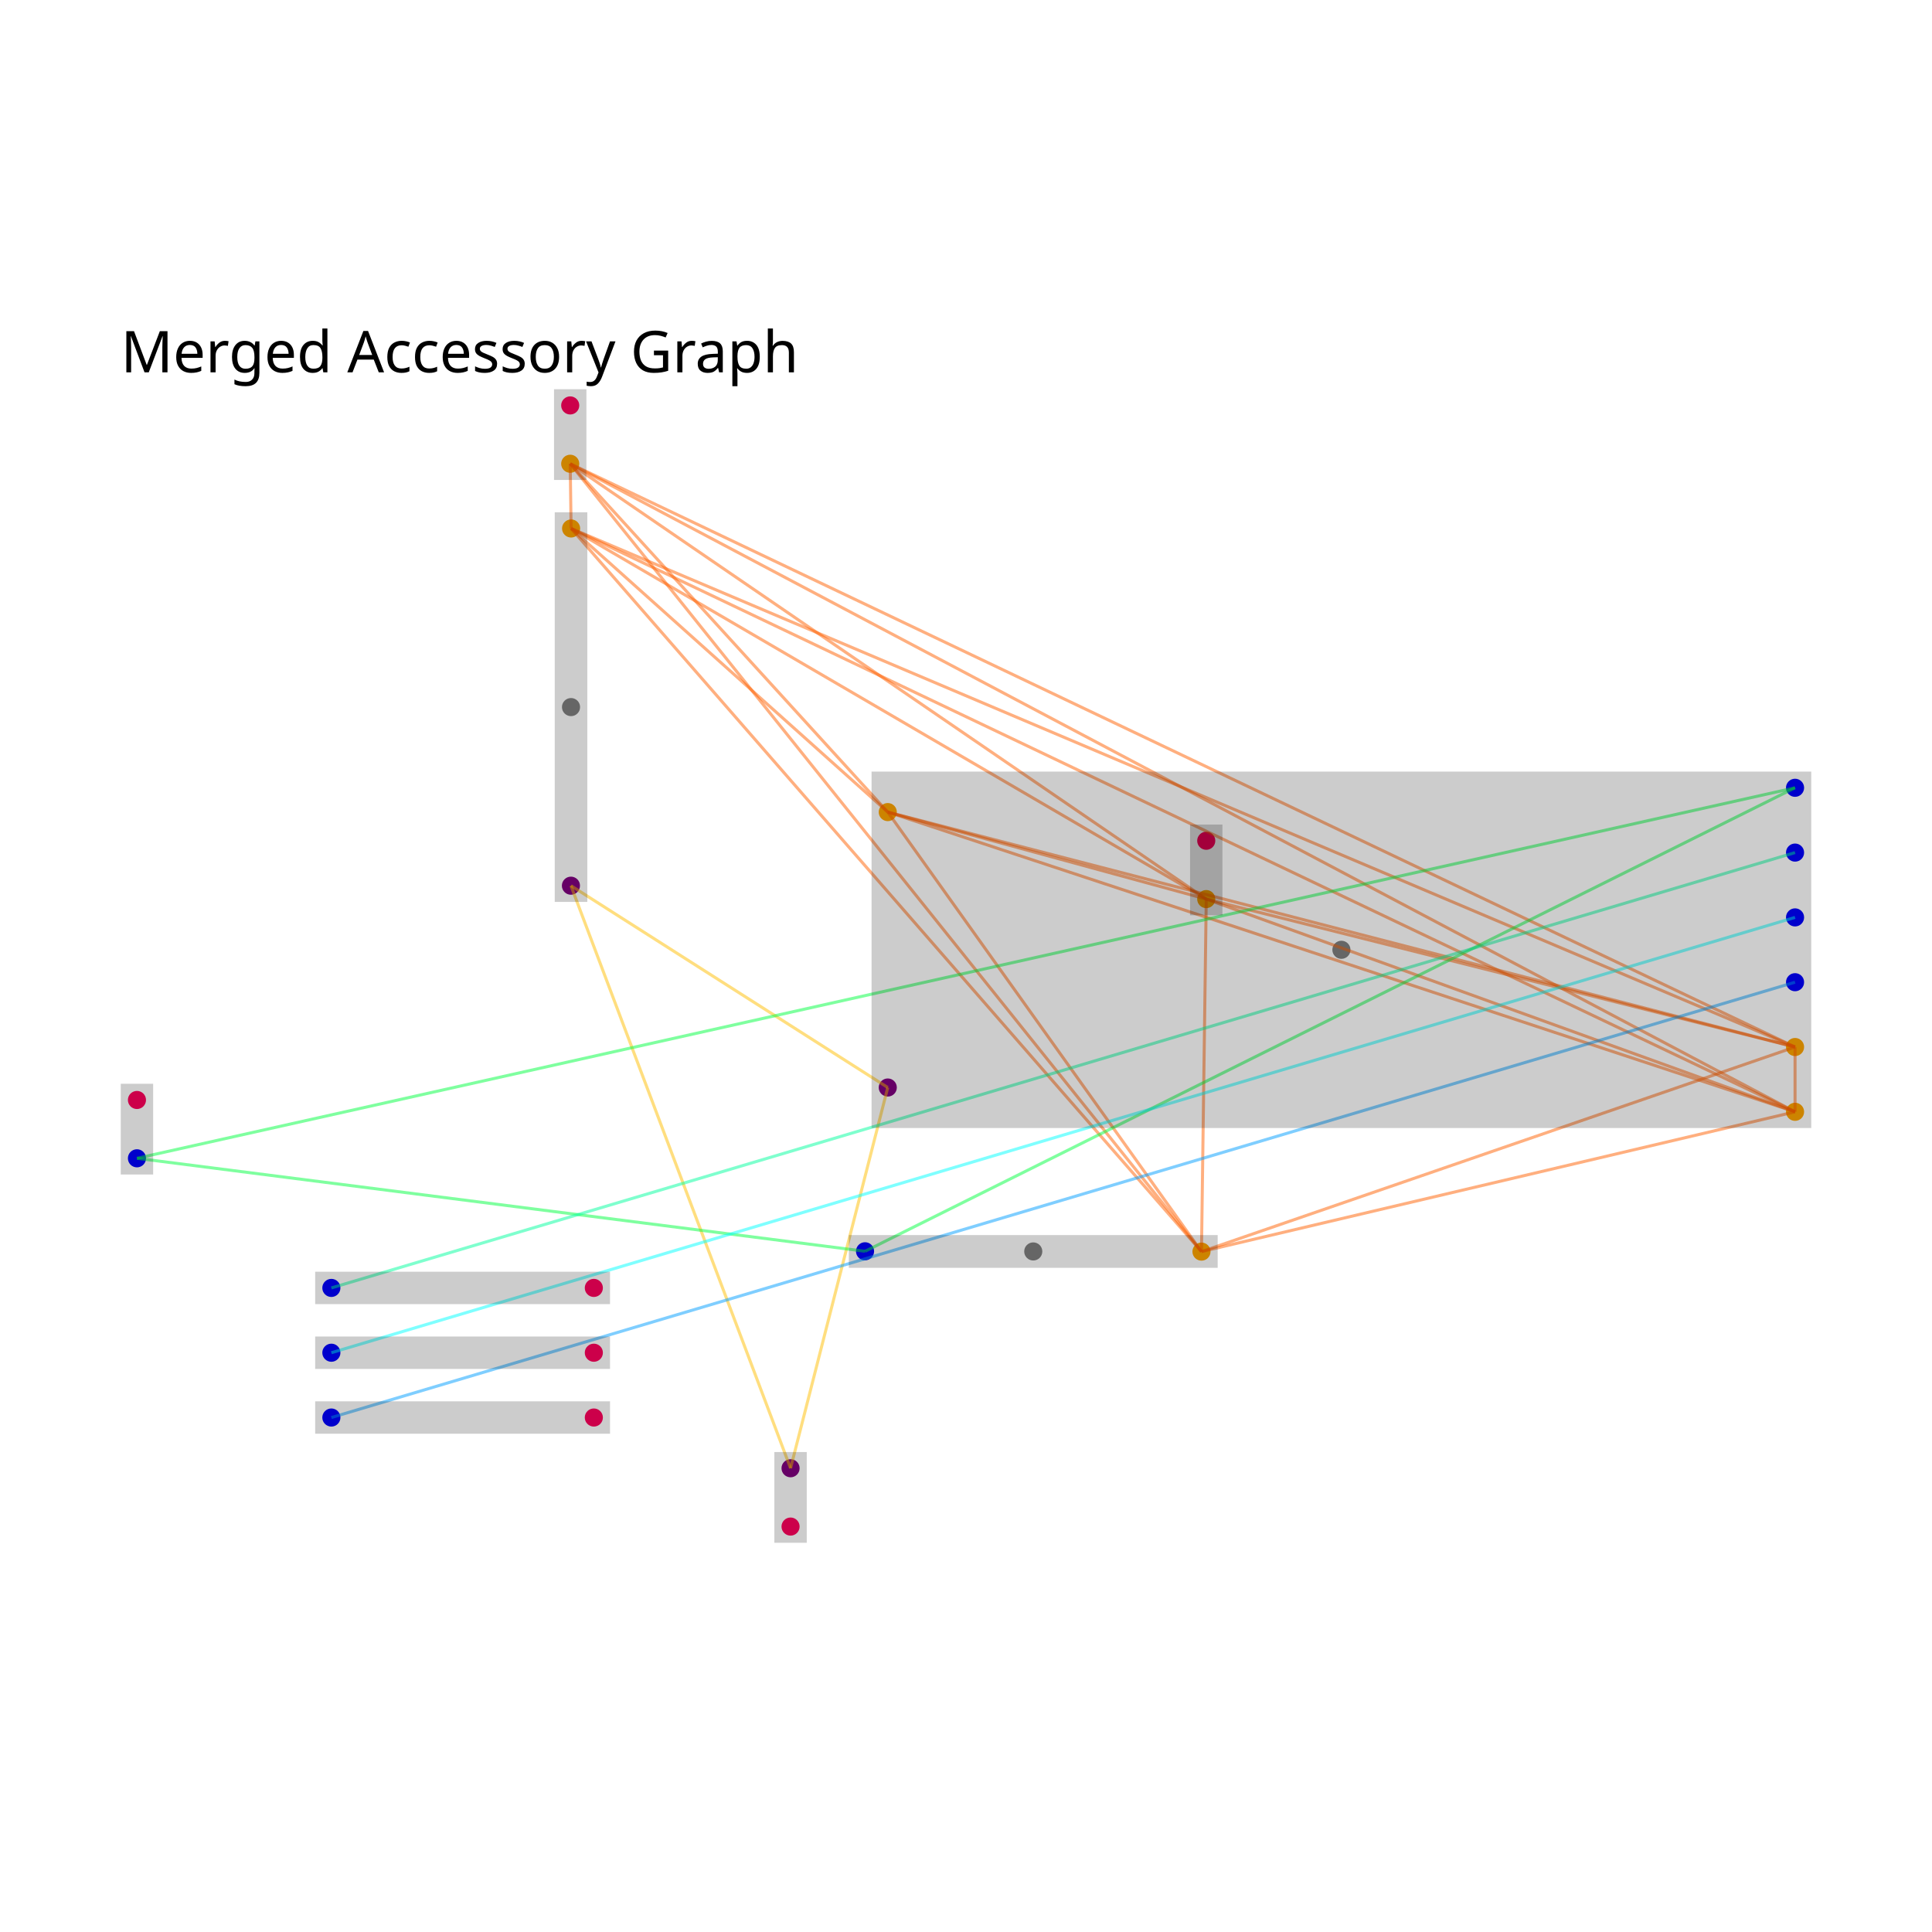
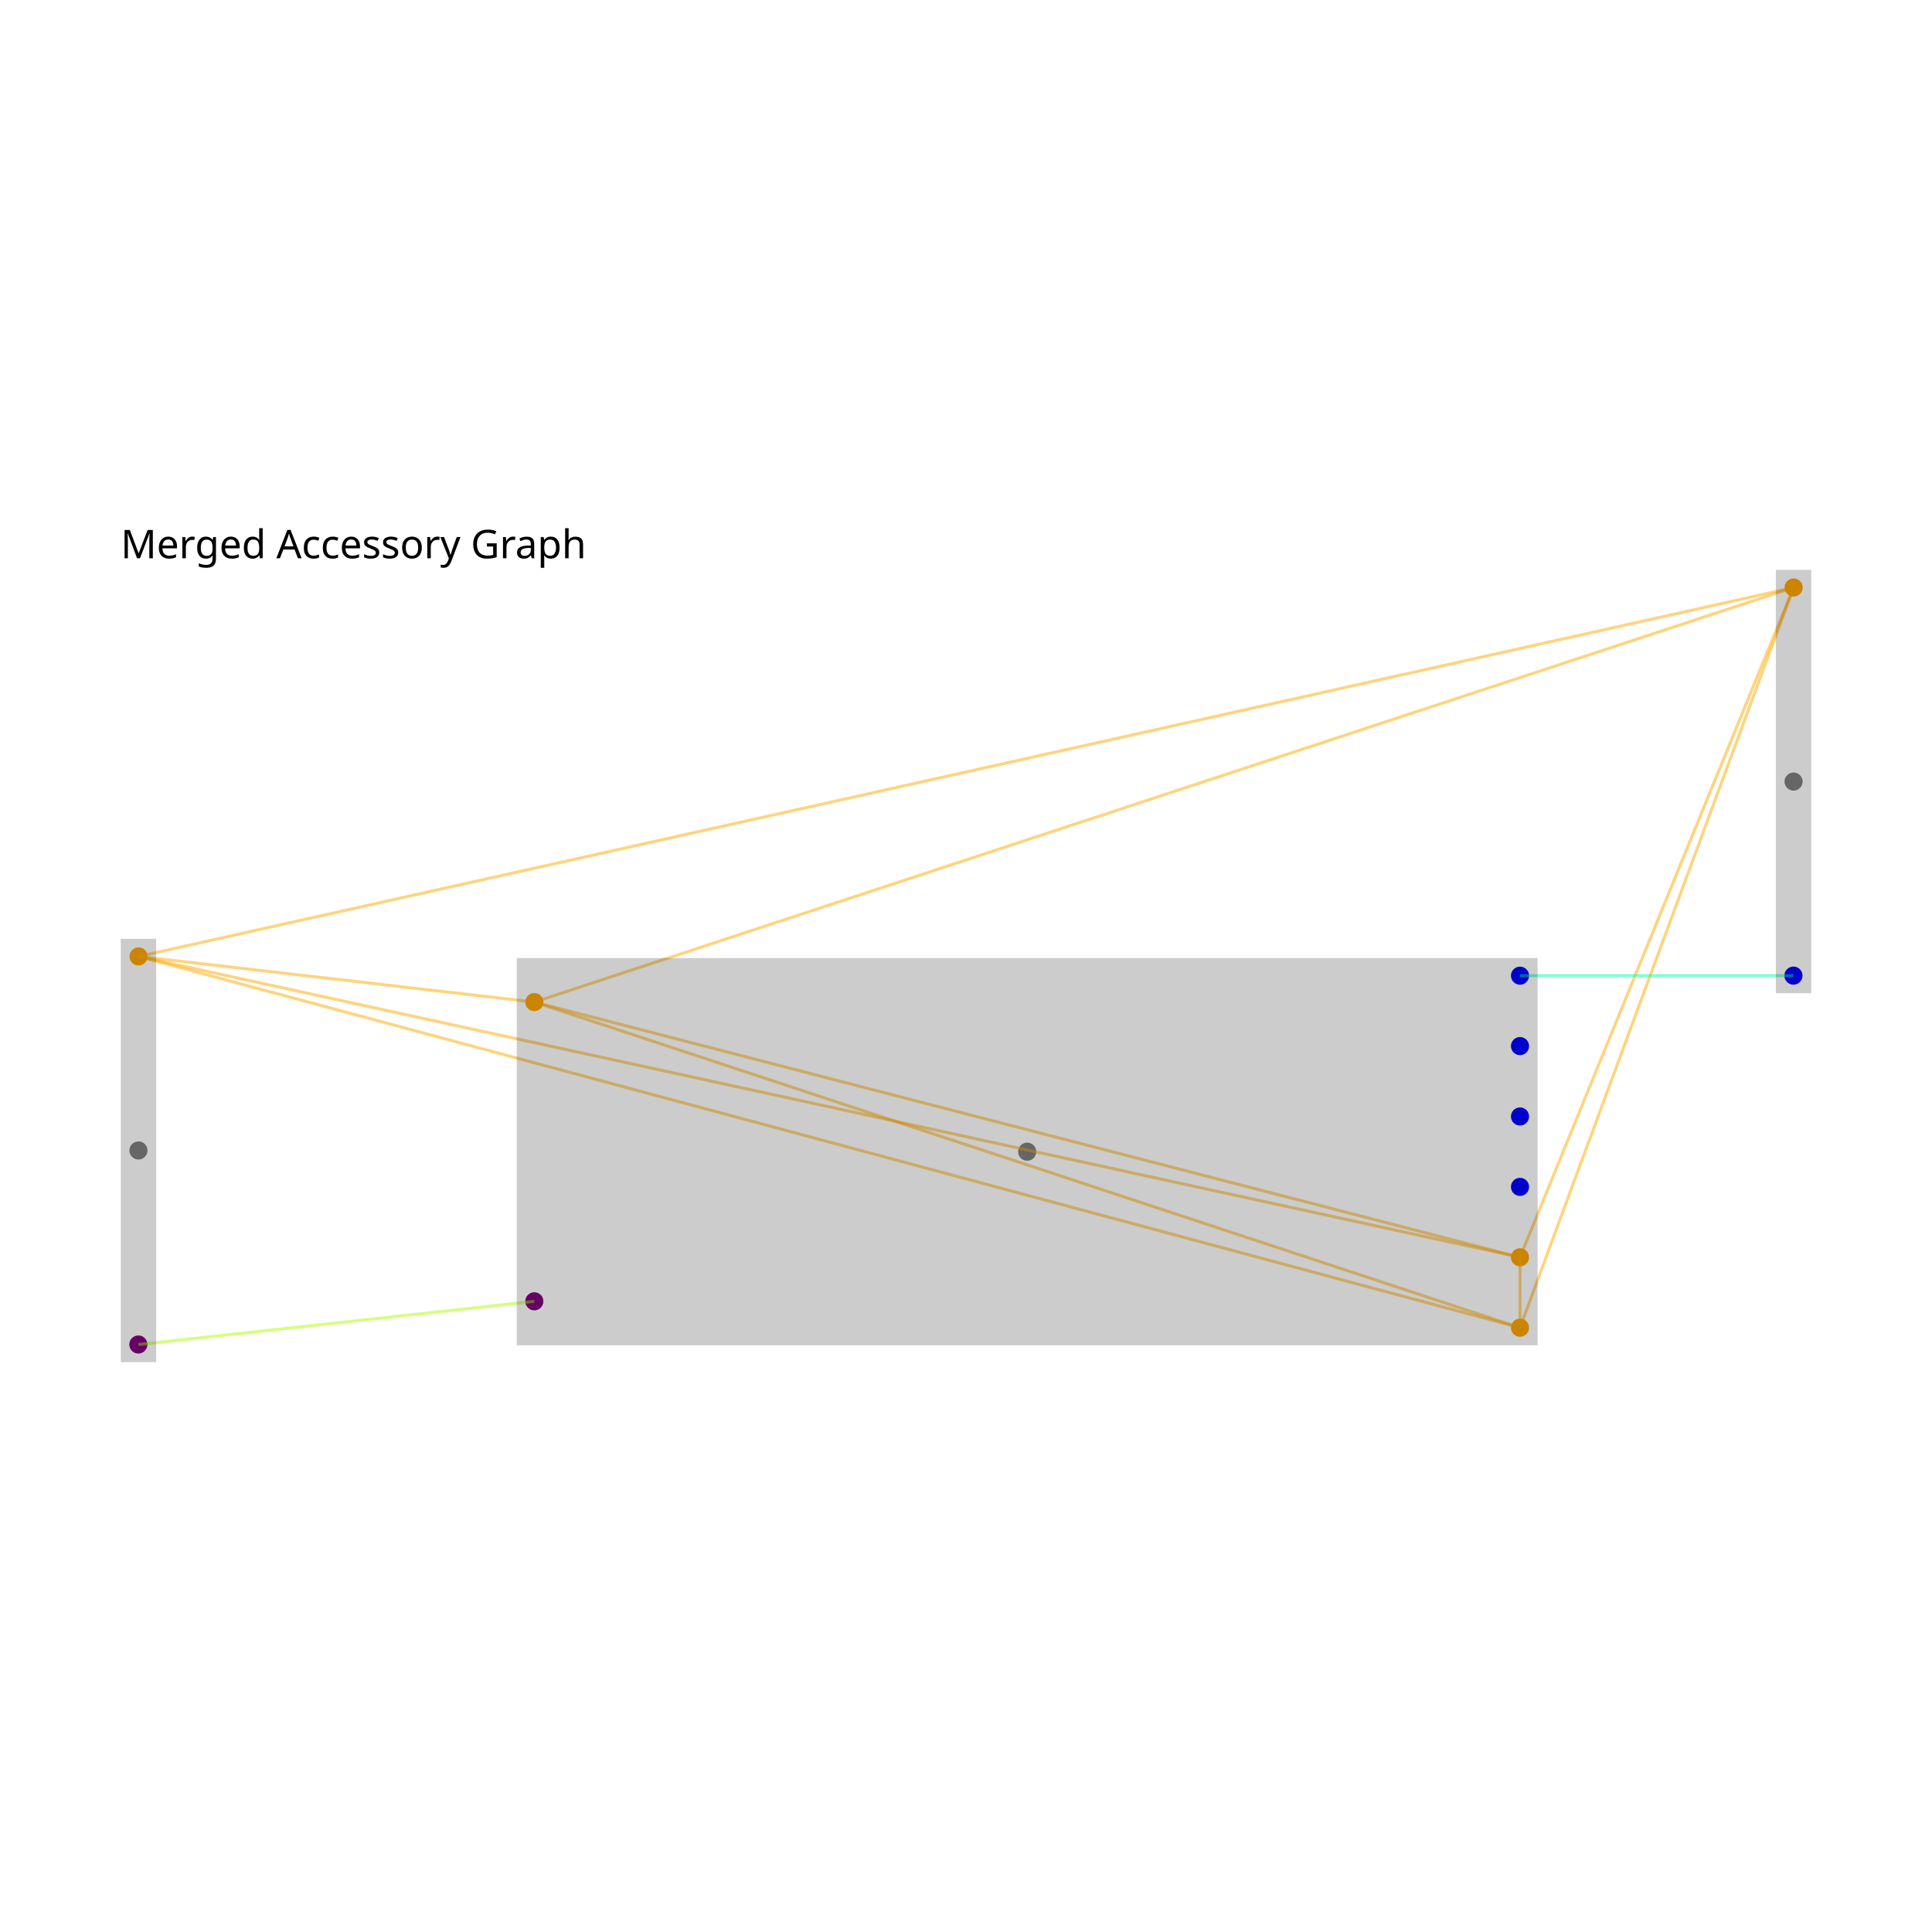
<svg xmlns="http://www.w3.org/2000/svg" width="640" height="640" viewBox="0 0 640 640">
  <rect width="100%" height="100%" fill="white" />
  <g>
-     <circle data-type="point" data-label="U3_center component_center center_schematic_component_0" data-x="0" data-y="0" cx="444.359" cy="314.633" r="3" fill="gray" />
+     <circle data-type="point" data-label="U3_center component_center center_schematic_component_0" data-x="0" data-y="0" cx="340.263" cy="381.511" r="3" fill="gray" />
  </g>
  <g>
-     <circle data-type="point" data-label="U3_VDD vcc unnamedsubcircuit37_connectivity_net0" data-x="-1.4" data-y="0.425" cx="294.084" cy="269.014" r="3" fill="orange" />
+     <circle data-type="point" data-label="U3_VDD vcc unnamedsubcircuit37_connectivity_net0" data-x="-1.4" data-y="0.425" cx="177.006" cy="331.95" r="3" fill="orange" />
  </g>
  <g>
-     <circle data-type="point" data-label="U3_GND gnd unnamedsubcircuit37_connectivity_net1" data-x="-1.4" data-y="-0.425" cx="294.084" cy="360.252" r="3" fill="purple" />
+     <circle data-type="point" data-label="U3_GND gnd unnamedsubcircuit37_connectivity_net1" data-x="-1.4" data-y="-0.425" cx="177.006" cy="431.071" r="3" fill="purple" />
  </g>
  <g>
-     <circle data-type="point" data-label="U3_N_CS normal unnamedsubcircuit37_connectivity_net5" data-x="1.4" data-y="0.5" cx="594.633" cy="260.964" r="3" fill="blue" />
+     <circle data-type="point" data-label="U3_N_CS normal unnamedsubcircuit37_connectivity_net5" data-x="1.4" data-y="0.5" cx="503.52" cy="323.205" r="3" fill="blue" />
  </g>
  <g>
-     <circle data-type="point" data-label="U3_CLK normal unnamedsubcircuit37_connectivity_net4" data-x="1.4" data-y="0.3" cx="594.633" cy="282.431" r="3" fill="blue" />
+     <circle data-type="point" data-label="U3_CLK normal unnamedsubcircuit37_connectivity_net4" data-x="1.4" data-y="0.3" cx="503.52" cy="346.527" r="3" fill="blue" />
  </g>
  <g>
-     <circle data-type="point" data-label="U3_D0_DI normal unnamedsubcircuit37_connectivity_net3" data-x="1.4" data-y="0.1" cx="594.633" cy="303.899" r="3" fill="blue" />
+     <circle data-type="point" data-label="U3_D0_DI normal unnamedsubcircuit37_connectivity_net3" data-x="1.4" data-y="0.1" cx="503.52" cy="369.849" r="3" fill="blue" />
  </g>
  <g>
-     <circle data-type="point" data-label="U3_D1_DO normal unnamedsubcircuit37_connectivity_net2" data-x="1.4" data-y="-0.1" cx="594.633" cy="325.367" r="3" fill="blue" />
+     <circle data-type="point" data-label="U3_D1_DO normal unnamedsubcircuit37_connectivity_net2" data-x="1.4" data-y="-0.1" cx="503.52" cy="393.172" r="3" fill="blue" />
  </g>
  <g>
-     <circle data-type="point" data-label="U3_D2_N_WP vcc unnamedsubcircuit37_connectivity_net0" data-x="1.4" data-y="-0.3" cx="594.633" cy="346.835" r="3" fill="orange" />
+     <circle data-type="point" data-label="U3_D2_N_WP vcc unnamedsubcircuit37_connectivity_net0" data-x="1.4" data-y="-0.3" cx="503.52" cy="416.494" r="3" fill="orange" />
  </g>
  <g>
-     <circle data-type="point" data-label="U3_D3_N_HOLD vcc unnamedsubcircuit37_connectivity_net0" data-x="1.4" data-y="-0.5" cx="594.633" cy="368.302" r="3" fill="orange" />
+     <circle data-type="point" data-label="U3_D3_N_HOLD vcc unnamedsubcircuit37_connectivity_net0" data-x="1.4" data-y="-0.5" cx="503.52" cy="439.817" r="3" fill="orange" />
  </g>
  <g>
-     <circle data-type="point" data-label="C20_center component_center center_schematic_component_1" data-x="-2.377521" data-y="0.749039" cx="189.158" cy="234.232" r="3" fill="gray" />
+     <circle data-type="point" data-label="C20_center component_center center_schematic_component_1" data-x="-2.524607" data-y="0.003443" cx="45.863" cy="381.109" r="3" fill="gray" />
  </g>
  <g>
-     <circle data-type="point" data-label="C20_pin1 gnd unnamedsubcircuit37_connectivity_net1" data-x="-2.377795" data-y="0.197829" cx="189.129" cy="293.398" r="3" fill="purple" />
+     <circle data-type="point" data-label="C20_pin1 gnd unnamedsubcircuit37_connectivity_net1" data-x="-2.524881" data-y="-0.547766" cx="45.831" cy="445.387" r="3" fill="purple" />
  </g>
  <g>
-     <circle data-type="point" data-label="C20_pin2 vcc unnamedsubcircuit37_connectivity_net0" data-x="-2.377248" data-y="1.300248" cx="189.187" cy="175.066" r="3" fill="orange" />
+     <circle data-type="point" data-label="C20_pin2 vcc unnamedsubcircuit37_connectivity_net0" data-x="-2.524334" data-y="0.554653" cx="45.894" cy="316.831" r="3" fill="orange" />
  </g>
  <g>
-     <circle data-type="point" data-label="NL_V3_30_pin vcc unnamedsubcircuit37_connectivity_net0" data-x="-2.38" data-y="1.5" cx="188.892" cy="153.625" r="3" fill="orange" />
+     <circle data-type="point" data-label="R11_center component_center center_schematic_component_2" data-x="2.177084" data-y="1.051435" cx="594.137" cy="258.9" r="3" fill="gray" />
  </g>
  <g>
-     <circle data-type="point" data-label="NL_V3_30_center netlabel_center NL_V3_30_center" data-x="-2.38" data-y="1.68" cx="188.892" cy="134.304" r="3" fill="hsl(338.4, 100%, 50%, 1)" />
+     <circle data-type="point" data-label="R11_pin1 normal unnamedsubcircuit37_connectivity_net5" data-x="2.176811" data-y="0.500145" cx="594.106" cy="323.188" r="3" fill="blue" />
  </g>
  <g>
-     <circle data-type="point" data-label="NL_GND0_pin gnd unnamedsubcircuit37_connectivity_net1" data-x="-1.7" data-y="-1.6" cx="261.883" cy="486.375" r="3" fill="purple" />
+     <circle data-type="point" data-label="R11_pin2 vcc unnamedsubcircuit37_connectivity_net0" data-x="2.177358" data-y="1.602726" cx="594.169" cy="194.613" r="3" fill="orange" />
  </g>
  <g>
-     <circle data-type="point" data-label="NL_GND0_center netlabel_center NL_GND0_center" data-x="-1.7" data-y="-1.78" cx="261.883" cy="505.696" r="3" fill="hsl(338.4, 100%, 50%, 1)" />
+     <polyline data-points="-1.4,0.425 -2.524334,0.554653" data-type="line" data-label="" points="177.006,331.95 45.894,316.831" fill="none" stroke="hsl(40, 100%, 50%, 0.5)" stroke-width="1" />
  </g>
  <g>
-     <circle data-type="point" data-label="R11_center component_center center_schematic_component_2" data-x="-0.950992" data-y="-0.930929" cx="342.28" cy="414.558" r="3" fill="gray" />
+     <polyline data-points="-1.4,0.425 1.4,-0.3" data-type="line" data-label="" points="177.006,331.95 503.52,416.494" fill="none" stroke="hsl(40, 100%, 50%, 0.5)" stroke-width="1" />
  </g>
  <g>
-     <circle data-type="point" data-label="R11_pin1 normal unnamedsubcircuit37_connectivity_net5" data-x="-1.470139" data-y="-0.930417" cx="286.556" cy="414.503" r="3" fill="blue" />
+     <polyline data-points="-1.4,0.425 1.4,-0.5" data-type="line" data-label="" points="177.006,331.95 503.52,439.817" fill="none" stroke="hsl(40, 100%, 50%, 0.5)" stroke-width="1" />
  </g>
  <g>
-     <circle data-type="point" data-label="R11_pin2 vcc unnamedsubcircuit37_connectivity_net0" data-x="-0.431845" data-y="-0.931441" cx="398.005" cy="414.613" r="3" fill="orange" />
+     <polyline data-points="-1.4,0.425 2.177358,1.602726" data-type="line" data-label="" points="177.006,331.95 594.169,194.613" fill="none" stroke="hsl(40, 100%, 50%, 0.5)" stroke-width="1" />
  </g>
  <g>
-     <circle data-type="point" data-label="NL_V3_31_pin vcc unnamedsubcircuit37_connectivity_net0" data-x="-0.417122" data-y="0.156529" cx="399.585" cy="297.831" r="3" fill="orange" />
+     <polyline data-points="-2.524334,0.554653 1.4,-0.3" data-type="line" data-label="" points="45.894,316.831 503.52,416.494" fill="none" stroke="hsl(40, 100%, 50%, 0.5)" stroke-width="1" />
  </g>
  <g>
-     <circle data-type="point" data-label="NL_V3_31_center netlabel_center NL_V3_31_center" data-x="-0.417122" data-y="0.336529" cx="399.585" cy="278.51" r="3" fill="hsl(338.4, 100%, 50%, 1)" />
+     <polyline data-points="-2.524334,0.554653 1.4,-0.5" data-type="line" data-label="" points="45.894,316.831 503.52,439.817" fill="none" stroke="hsl(40, 100%, 50%, 0.5)" stroke-width="1" />
  </g>
  <g>
-     <circle data-type="point" data-label="NL_FLASH_SDO0_pin normal unnamedsubcircuit37_connectivity_net2" data-x="-3.117122" data-y="-1.443471" cx="109.77" cy="469.574" r="3" fill="blue" />
+     <polyline data-points="-2.524334,0.554653 2.177358,1.602726" data-type="line" data-label="" points="45.894,316.831 594.169,194.613" fill="none" stroke="hsl(40, 100%, 50%, 0.5)" stroke-width="1" />
  </g>
  <g>
-     <circle data-type="point" data-label="NL_FLASH_SDO0_center netlabel_center NL_FLASH_SDO0_center" data-x="-2.307122" data-y="-1.443471" cx="196.715" cy="469.574" r="3" fill="hsl(338.4, 100%, 50%, 1)" />
+     <polyline data-points="1.4,-0.3 1.4,-0.5" data-type="line" data-label="" points="503.52,416.494 503.52,439.817" fill="none" stroke="hsl(40, 100%, 50%, 0.5)" stroke-width="1" />
  </g>
  <g>
-     <circle data-type="point" data-label="NL_FLASH_SDI0_pin normal unnamedsubcircuit37_connectivity_net3" data-x="-3.117122" data-y="-1.243471" cx="109.77" cy="448.106" r="3" fill="blue" />
+     <polyline data-points="1.4,-0.3 2.177358,1.602726" data-type="line" data-label="" points="503.52,416.494 594.169,194.613" fill="none" stroke="hsl(40, 100%, 50%, 0.5)" stroke-width="1" />
  </g>
  <g>
-     <circle data-type="point" data-label="NL_FLASH_SDI0_center netlabel_center NL_FLASH_SDI0_center" data-x="-2.307122" data-y="-1.243471" cx="196.715" cy="448.106" r="3" fill="hsl(338.4, 100%, 50%, 1)" />
+     <polyline data-points="1.4,-0.5 2.177358,1.602726" data-type="line" data-label="" points="503.52,439.817 594.169,194.613" fill="none" stroke="hsl(40, 100%, 50%, 0.5)" stroke-width="1" />
  </g>
  <g>
-     <circle data-type="point" data-label="NL_FLASH_SCK0_pin normal unnamedsubcircuit37_connectivity_net4" data-x="-3.117122" data-y="-1.043471" cx="109.77" cy="426.638" r="3" fill="blue" />
+     <polyline data-points="-1.4,-0.425 -2.524881,-0.547766" data-type="line" data-label="" points="177.006,431.071 45.831,445.387" fill="none" stroke="hsl(80, 100%, 50%, 0.5)" stroke-width="1" />
  </g>
  <g>
-     <circle data-type="point" data-label="NL_FLASH_SCK0_center netlabel_center NL_FLASH_SCK0_center" data-x="-2.307122" data-y="-1.043471" cx="196.715" cy="426.638" r="3" fill="hsl(338.4, 100%, 50%, 1)" />
+     <polyline data-points="1.4,0.5 2.176811,0.500145" data-type="line" data-label="" points="503.52,323.205 594.106,323.188" fill="none" stroke="hsl(160, 100%, 50%, 0.5)" stroke-width="1" />
  </g>
  <g>
-     <circle data-type="point" data-label="NL_FLASH_N_CS0_pin normal unnamedsubcircuit37_connectivity_net5" data-x="-3.717122" data-y="-0.643471" cx="45.367" cy="383.703" r="3" fill="blue" />
+     <rect data-type="rect" data-label="U3" data-x="0" data-y="0" x="171.175" y="317.374" width="338.176" height="128.274" fill="rgba(0, 0, 0, 0.2)" stroke="black" stroke-width="0.009" />
  </g>
  <g>
-     <circle data-type="point" data-label="NL_FLASH_N_CS0_center netlabel_center NL_FLASH_N_CS0_center" data-x="-3.717122" data-y="-0.463471" cx="45.367" cy="364.382" r="3" fill="hsl(338.4, 100%, 50%, 1)" />
+     <rect data-type="rect" data-label="C20" data-x="-2.524607349308043" data-y="0.0034432946458926583" x="40" y="311.001" width="11.725" height="140.217" fill="rgba(0, 0, 0, 0.2)" stroke="black" stroke-width="0.009" />
  </g>
  <g>
-     <polyline data-points="-1.4,0.425 -2.377248,1.300248" data-type="line" data-label="" points="294.084,269.014 189.187,175.066" fill="none" stroke="hsl(22.5, 100%, 50%, 0.5)" stroke-width="1" />
+     <rect data-type="rect" data-label="R11" data-x="2.17708444747778" data-y="1.0514353032664412" x="588.275" y="188.782" width="11.725" height="140.236" fill="rgba(0, 0, 0, 0.2)" stroke="black" stroke-width="0.009" />
  </g>
-   <g>
-     <polyline data-points="-1.4,0.425 -2.38,1.5" data-type="line" data-label="" points="294.084,269.014 188.892,153.625" fill="none" stroke="hsl(22.5, 100%, 50%, 0.5)" stroke-width="1" />
-   </g>
-   <g>
-     <polyline data-points="-1.4,0.425 1.4,-0.3" data-type="line" data-label="" points="294.084,269.014 594.633,346.835" fill="none" stroke="hsl(22.5, 100%, 50%, 0.5)" stroke-width="1" />
-   </g>
-   <g>
-     <polyline data-points="-1.4,0.425 1.4,-0.5" data-type="line" data-label="" points="294.084,269.014 594.633,368.302" fill="none" stroke="hsl(22.5, 100%, 50%, 0.5)" stroke-width="1" />
-   </g>
-   <g>
-     <polyline data-points="-1.4,0.425 -0.431845,-0.931441" data-type="line" data-label="" points="294.084,269.014 398.005,414.613" fill="none" stroke="hsl(22.5, 100%, 50%, 0.5)" stroke-width="1" />
-   </g>
-   <g>
-     <polyline data-points="-1.4,0.425 -0.417122,0.156529" data-type="line" data-label="" points="294.084,269.014 399.585,297.831" fill="none" stroke="hsl(22.5, 100%, 50%, 0.5)" stroke-width="1" />
-   </g>
-   <g>
-     <polyline data-points="-2.377248,1.300248 -2.38,1.5" data-type="line" data-label="" points="189.187,175.066 188.892,153.625" fill="none" stroke="hsl(22.5, 100%, 50%, 0.5)" stroke-width="1" />
-   </g>
-   <g>
-     <polyline data-points="-2.377248,1.300248 1.4,-0.3" data-type="line" data-label="" points="189.187,175.066 594.633,346.835" fill="none" stroke="hsl(22.5, 100%, 50%, 0.5)" stroke-width="1" />
-   </g>
-   <g>
-     <polyline data-points="-2.377248,1.300248 1.4,-0.5" data-type="line" data-label="" points="189.187,175.066 594.633,368.302" fill="none" stroke="hsl(22.5, 100%, 50%, 0.5)" stroke-width="1" />
-   </g>
-   <g>
-     <polyline data-points="-2.377248,1.300248 -0.431845,-0.931441" data-type="line" data-label="" points="189.187,175.066 398.005,414.613" fill="none" stroke="hsl(22.5, 100%, 50%, 0.5)" stroke-width="1" />
-   </g>
-   <g>
-     <polyline data-points="-2.377248,1.300248 -0.417122,0.156529" data-type="line" data-label="" points="189.187,175.066 399.585,297.831" fill="none" stroke="hsl(22.5, 100%, 50%, 0.5)" stroke-width="1" />
-   </g>
-   <g>
-     <polyline data-points="-2.38,1.5 1.4,-0.3" data-type="line" data-label="" points="188.892,153.625 594.633,346.835" fill="none" stroke="hsl(22.5, 100%, 50%, 0.5)" stroke-width="1" />
-   </g>
-   <g>
-     <polyline data-points="-2.38,1.5 1.4,-0.5" data-type="line" data-label="" points="188.892,153.625 594.633,368.302" fill="none" stroke="hsl(22.5, 100%, 50%, 0.5)" stroke-width="1" />
-   </g>
-   <g>
-     <polyline data-points="-2.38,1.5 -0.431845,-0.931441" data-type="line" data-label="" points="188.892,153.625 398.005,414.613" fill="none" stroke="hsl(22.5, 100%, 50%, 0.5)" stroke-width="1" />
-   </g>
-   <g>
-     <polyline data-points="-2.38,1.5 -0.417122,0.156529" data-type="line" data-label="" points="188.892,153.625 399.585,297.831" fill="none" stroke="hsl(22.5, 100%, 50%, 0.5)" stroke-width="1" />
-   </g>
-   <g>
-     <polyline data-points="1.4,-0.3 1.4,-0.5" data-type="line" data-label="" points="594.633,346.835 594.633,368.302" fill="none" stroke="hsl(22.5, 100%, 50%, 0.5)" stroke-width="1" />
-   </g>
-   <g>
-     <polyline data-points="1.4,-0.3 -0.431845,-0.931441" data-type="line" data-label="" points="594.633,346.835 398.005,414.613" fill="none" stroke="hsl(22.5, 100%, 50%, 0.5)" stroke-width="1" />
-   </g>
-   <g>
-     <polyline data-points="1.4,-0.3 -0.417122,0.156529" data-type="line" data-label="" points="594.633,346.835 399.585,297.831" fill="none" stroke="hsl(22.5, 100%, 50%, 0.5)" stroke-width="1" />
-   </g>
-   <g>
-     <polyline data-points="1.4,-0.5 -0.431845,-0.931441" data-type="line" data-label="" points="594.633,368.302 398.005,414.613" fill="none" stroke="hsl(22.5, 100%, 50%, 0.5)" stroke-width="1" />
-   </g>
-   <g>
-     <polyline data-points="1.4,-0.5 -0.417122,0.156529" data-type="line" data-label="" points="594.633,368.302 399.585,297.831" fill="none" stroke="hsl(22.5, 100%, 50%, 0.5)" stroke-width="1" />
-   </g>
-   <g>
-     <polyline data-points="-0.431845,-0.931441 -0.417122,0.156529" data-type="line" data-label="" points="398.005,414.613 399.585,297.831" fill="none" stroke="hsl(22.5, 100%, 50%, 0.5)" stroke-width="1" />
-   </g>
-   <g>
-     <polyline data-points="-1.4,-0.425 -2.377795,0.197829" data-type="line" data-label="" points="294.084,360.252 189.129,293.398" fill="none" stroke="hsl(45, 100%, 50%, 0.5)" stroke-width="1" />
-   </g>
-   <g>
-     <polyline data-points="-1.4,-0.425 -1.7,-1.6" data-type="line" data-label="" points="294.084,360.252 261.883,486.375" fill="none" stroke="hsl(45, 100%, 50%, 0.5)" stroke-width="1" />
-   </g>
-   <g>
-     <polyline data-points="-2.377795,0.197829 -1.7,-1.6" data-type="line" data-label="" points="189.129,293.398 261.883,486.375" fill="none" stroke="hsl(45, 100%, 50%, 0.5)" stroke-width="1" />
-   </g>
-   <g>
-     <polyline data-points="1.4,0.5 -1.470139,-0.930417" data-type="line" data-label="" points="594.633,260.964 286.556,414.503" fill="none" stroke="hsl(135, 100%, 50%, 0.5)" stroke-width="1" />
-   </g>
-   <g>
-     <polyline data-points="1.4,0.5 -3.717122,-0.643471" data-type="line" data-label="" points="594.633,260.964 45.367,383.703" fill="none" stroke="hsl(135, 100%, 50%, 0.5)" stroke-width="1" />
-   </g>
-   <g>
-     <polyline data-points="-1.470139,-0.930417 -3.717122,-0.643471" data-type="line" data-label="" points="286.556,414.503 45.367,383.703" fill="none" stroke="hsl(135, 100%, 50%, 0.5)" stroke-width="1" />
-   </g>
-   <g>
-     <polyline data-points="1.4,0.3 -3.117122,-1.043471" data-type="line" data-label="" points="594.633,282.431 109.77,426.638" fill="none" stroke="hsl(157.5, 100%, 50%, 0.5)" stroke-width="1" />
-   </g>
-   <g>
-     <polyline data-points="1.4,0.1 -3.117122,-1.243471" data-type="line" data-label="" points="594.633,303.899 109.77,448.106" fill="none" stroke="hsl(180, 100%, 50%, 0.5)" stroke-width="1" />
-   </g>
-   <g>
-     <polyline data-points="1.4,-0.1 -3.117122,-1.443471" data-type="line" data-label="" points="594.633,325.367 109.77,469.574" fill="none" stroke="hsl(202.5, 100%, 50%, 0.5)" stroke-width="1" />
-   </g>
-   <g>
-     <rect data-type="rect" data-label="U3" data-x="0" data-y="0" x="288.717" y="255.597" width="311.283" height="118.073" fill="rgba(0, 0, 0, 0.2)" stroke="black" stroke-width="0.009" />
-   </g>
-   <g>
-     <rect data-type="rect" data-label="C20" data-x="-2.3775213509843223" data-y="0.7490385632794501" x="183.762" y="169.699" width="10.793" height="129.066" fill="rgba(0, 0, 0, 0.2)" stroke="black" stroke-width="0.009" />
-   </g>
-   <g>
-     <rect data-type="rect" data-label="NL_V3_30" data-x="-2.38" data-y="1.5899999999999999" x="183.525" y="128.937" width="10.734" height="30.055" fill="rgba(0, 0, 0, 0.2)" stroke="black" stroke-width="0.009" />
-   </g>
-   <g>
-     <rect data-type="rect" data-label="NL_GND0" data-x="-1.6999999999999997" data-y="-1.69" x="256.516" y="481.008" width="10.734" height="30.055" fill="rgba(0, 0, 0, 0.2)" stroke="black" stroke-width="0.009" />
-   </g>
-   <g>
-     <rect data-type="rect" data-label="R11" data-x="-0.9509916541485839" data-y="-0.9309291703687609" x="281.189" y="409.136" width="122.183" height="10.844" fill="rgba(0, 0, 0, 0.2)" stroke="black" stroke-width="0.009" />
-   </g>
-   <g>
-     <rect data-type="rect" data-label="NL_V3_31" data-x="-0.4171217048798441" data-y="0.24652865046936923" x="394.218" y="273.144" width="10.734" height="30.055" fill="rgba(0, 0, 0, 0.2)" stroke="black" stroke-width="0.009" />
-   </g>
-   <g>
-     <rect data-type="rect" data-label="NL_FLASH_SDO0" data-x="-2.712121704879844" data-y="-1.4434713495306308" x="104.403" y="464.207" width="97.678" height="10.734" fill="rgba(0, 0, 0, 0.2)" stroke="black" stroke-width="0.009" />
-   </g>
-   <g>
-     <rect data-type="rect" data-label="NL_FLASH_SDI0" data-x="-2.712121704879844" data-y="-1.2434713495306307" x="104.403" y="442.739" width="97.678" height="10.734" fill="rgba(0, 0, 0, 0.2)" stroke="black" stroke-width="0.009" />
-   </g>
-   <g>
-     <rect data-type="rect" data-label="NL_FLASH_SCK0" data-x="-2.712121704879844" data-y="-1.0434713495306307" x="104.403" y="421.271" width="97.678" height="10.734" fill="rgba(0, 0, 0, 0.2)" stroke="black" stroke-width="0.009" />
-   </g>
-   <g>
-     <rect data-type="rect" data-label="NL_FLASH_N_CS0" data-x="-3.717121704879844" data-y="-0.5534713495306308" x="40" y="359.015" width="10.734" height="30.055" fill="rgba(0, 0, 0, 0.2)" stroke="black" stroke-width="0.009" />
-   </g>
-   <text data-type="text" data-label="Merged Accessory Graph" data-x="-3.7671217048798438" data-y="1.7299999999999998" x="40" y="128.937" fill="black" font-size="19.106" font-family="sans-serif" text-anchor="start" dominant-baseline="text-after-edge">Merged Accessory Graph</text>
+   <text data-type="text" data-label="Merged Accessory Graph" data-x="-2.5748806993080424" data-y="1.6527260032664415" x="40" y="188.782" fill="black" font-size="13.122" font-family="sans-serif" text-anchor="start" dominant-baseline="text-after-edge">Merged Accessory Graph</text>
  <g id="crosshair" style="display: none">
    <line id="crosshair-h" y1="0" y2="640" stroke="#666" stroke-width="0.5" />
    <line id="crosshair-v" x1="0" x2="640" stroke="#666" stroke-width="0.5" />
    <text id="coordinates" font-family="monospace" font-size="12" fill="#666" />
  </g>
</svg>
